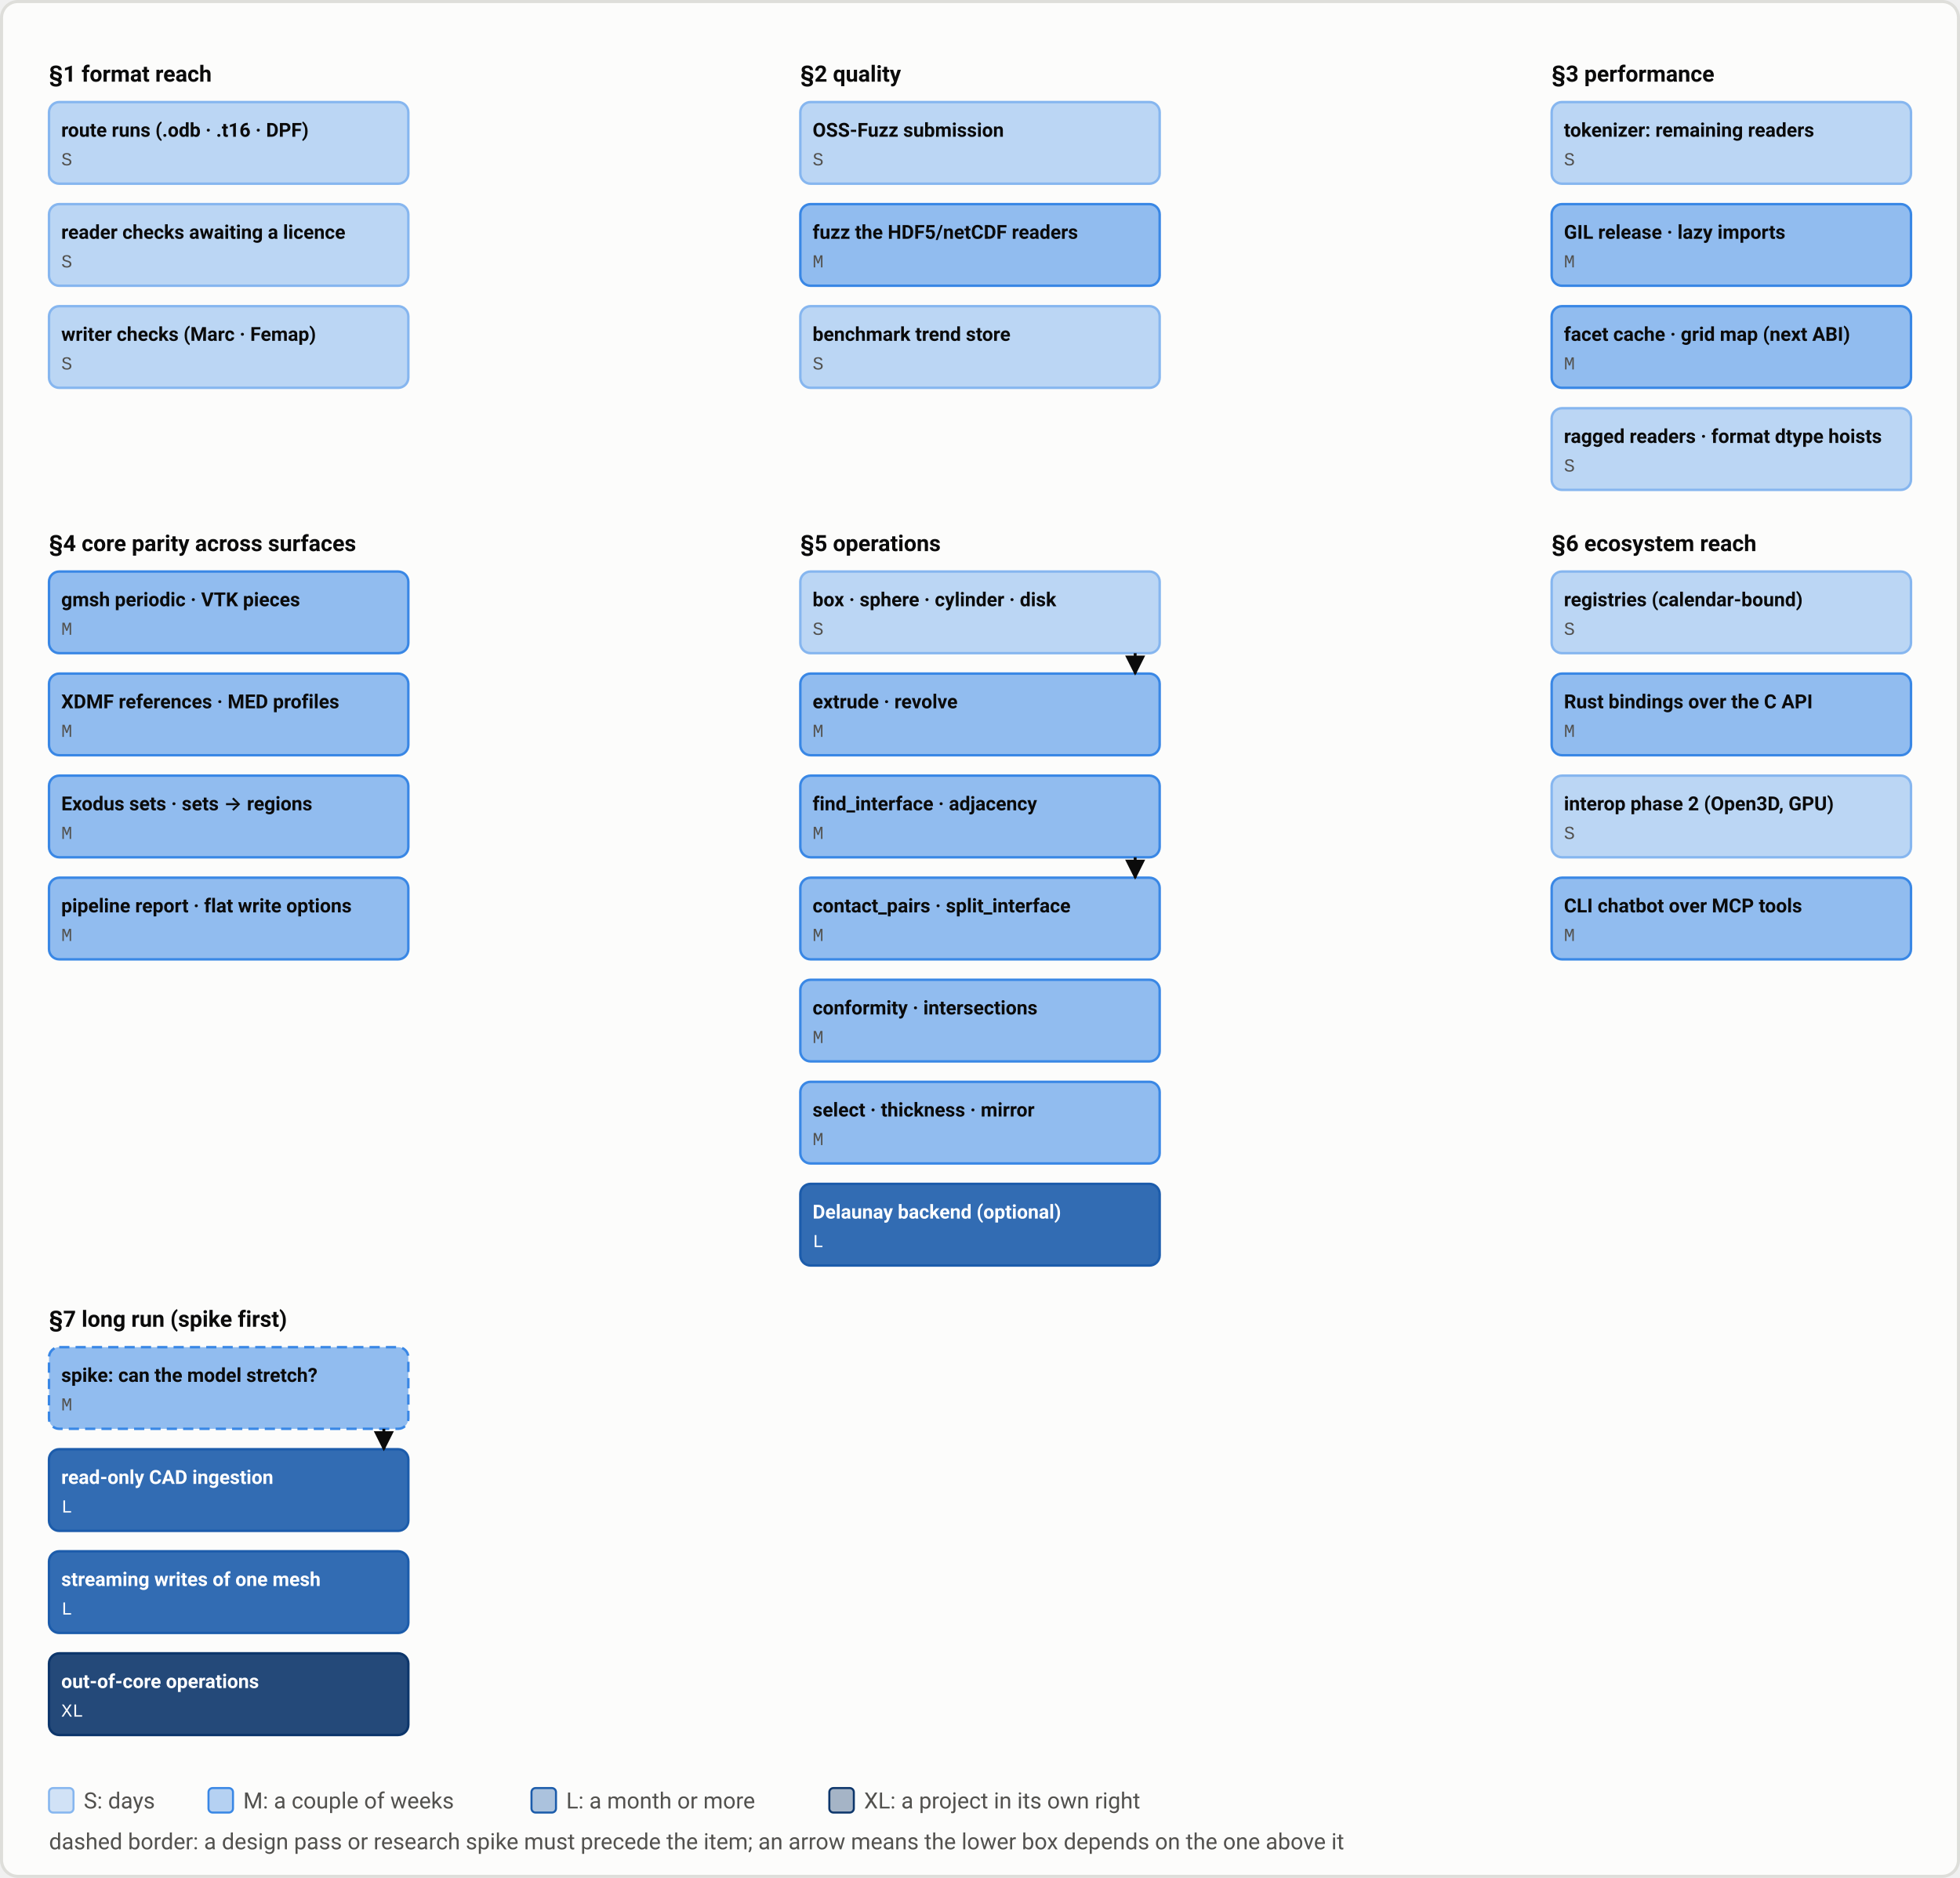
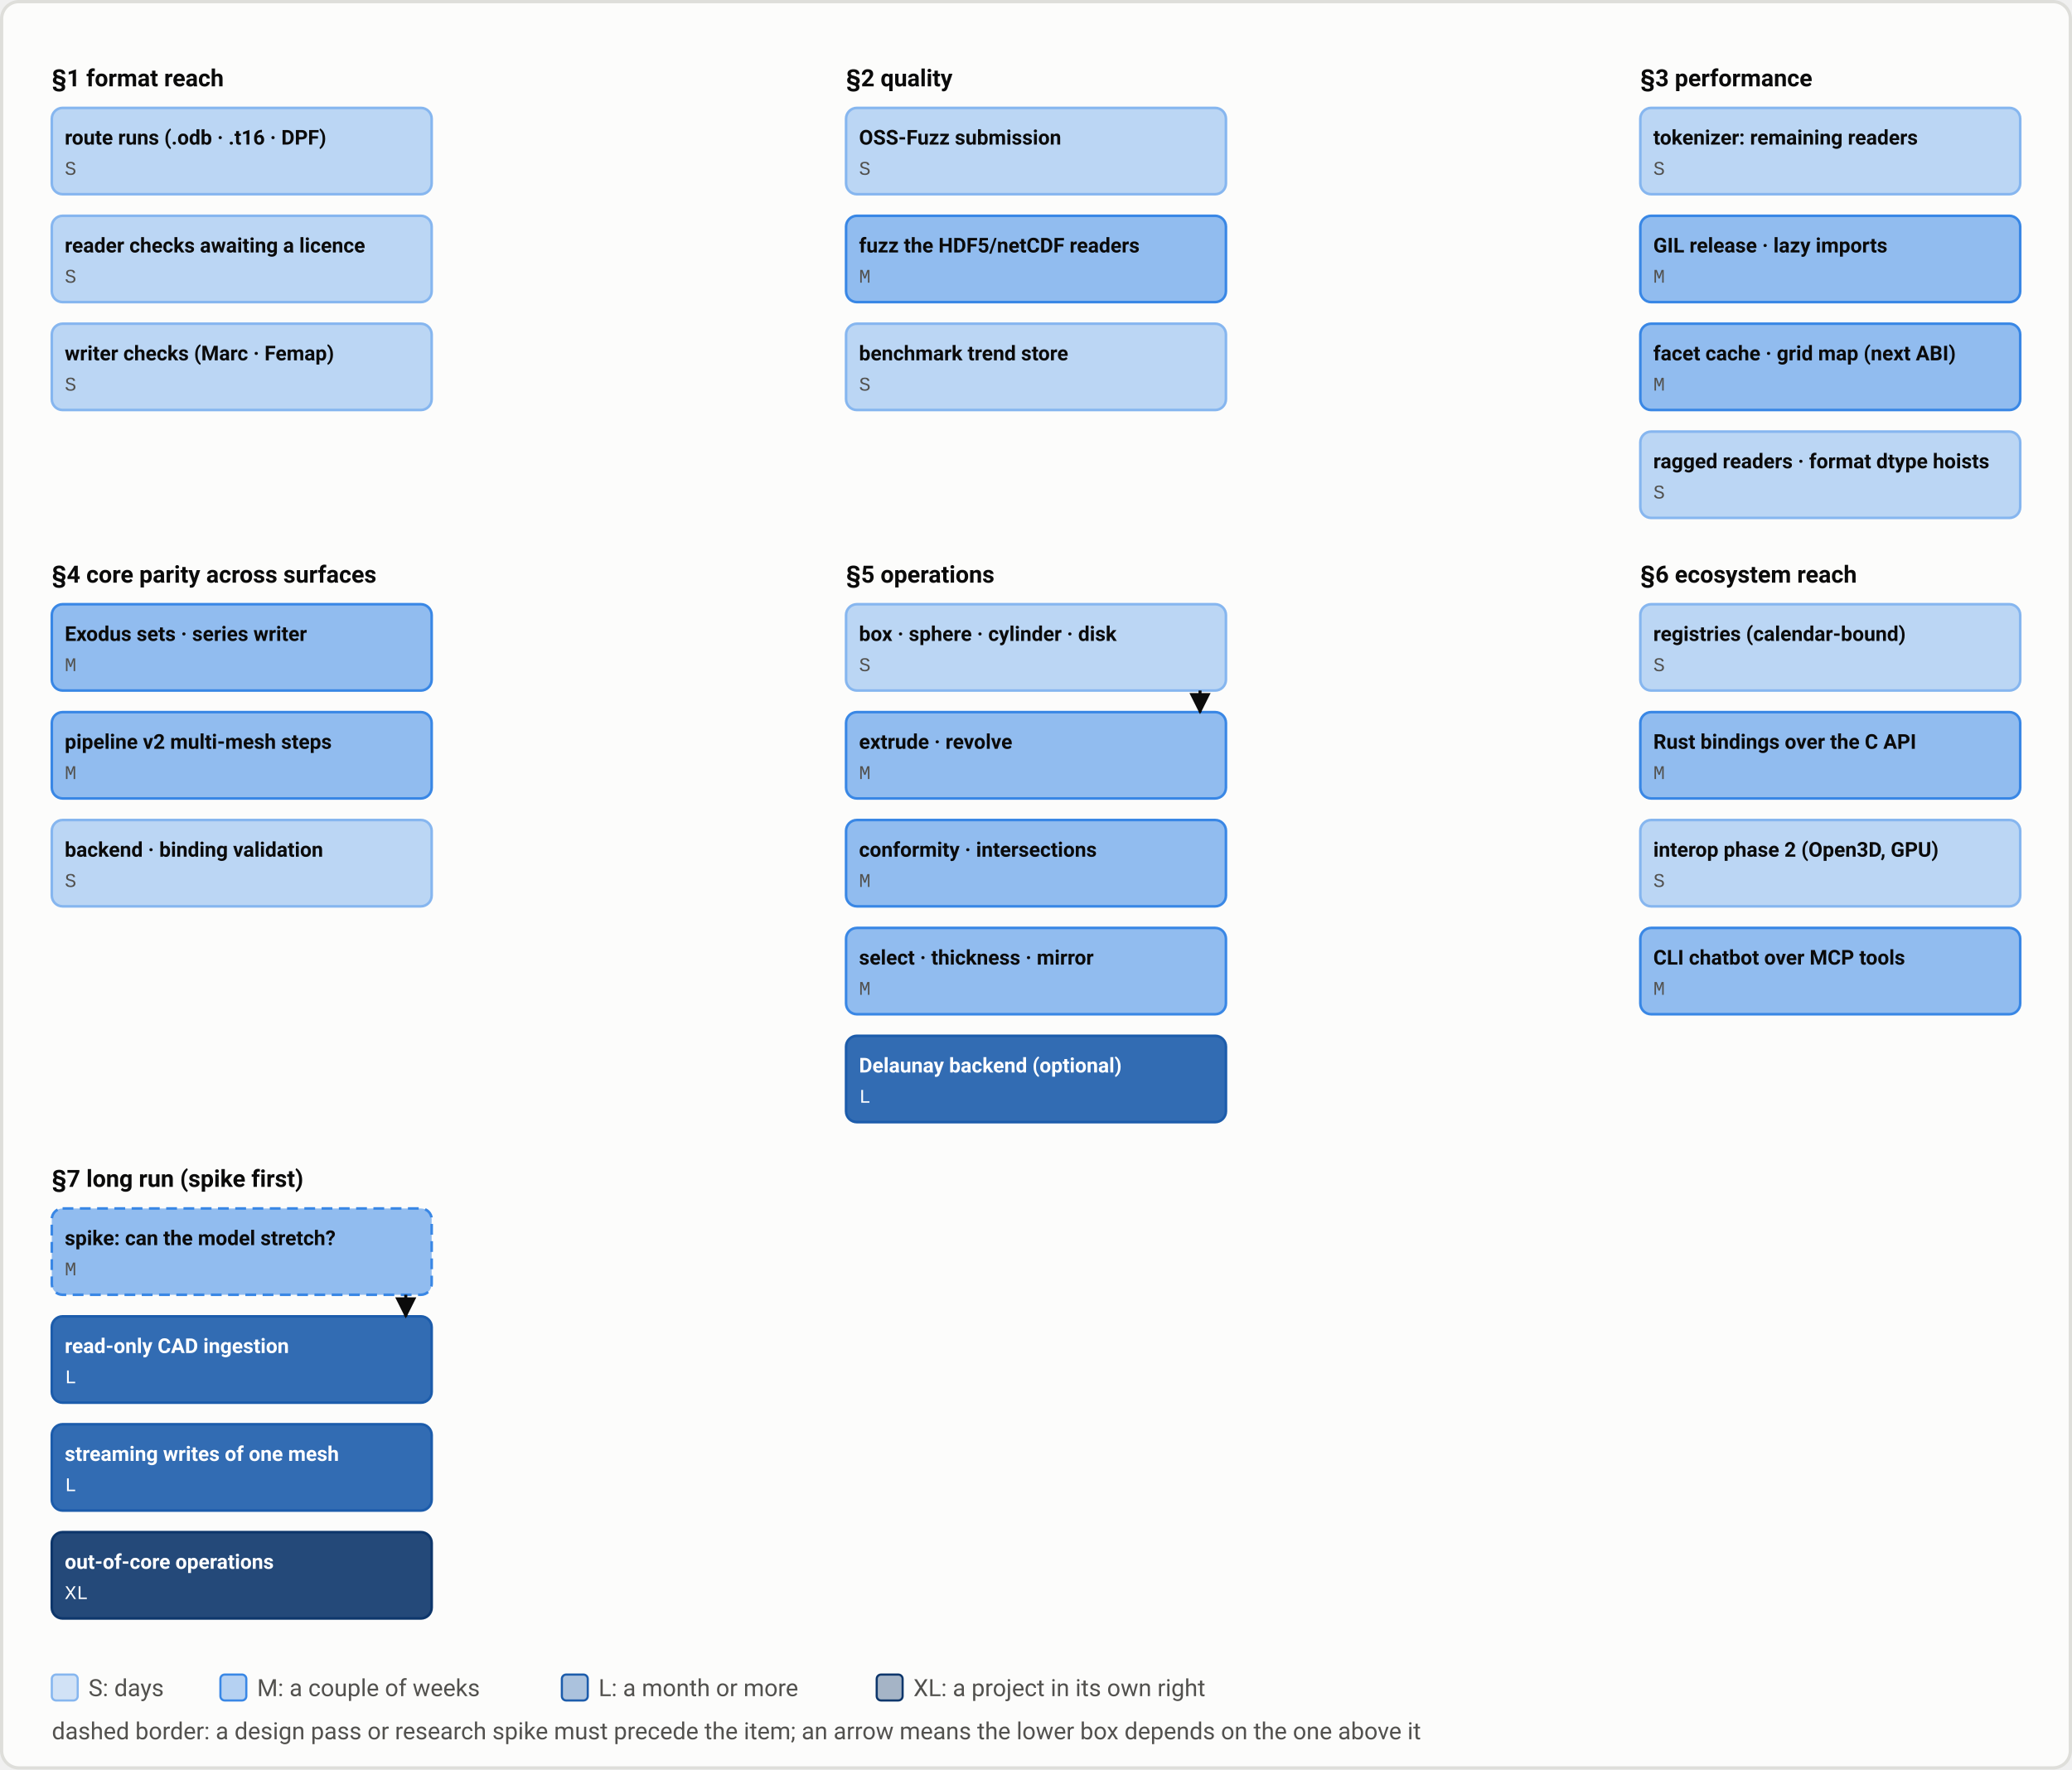
- <svg xmlns="http://www.w3.org/2000/svg" viewBox="0 0 960 920" width="960" height="920" font-family="system-ui, -apple-system, 'Segoe UI', Roboto, sans-serif" role="img" aria-label="The roadmap at a glance: open items by section, in recommended order, shaded by effort">
+ <svg xmlns="http://www.w3.org/2000/svg" viewBox="0 0 960 820" width="960" height="820" font-family="system-ui, -apple-system, 'Segoe UI', Roboto, sans-serif" role="img" aria-label="The roadmap at a glance: open items by section, in recommended order, shaded by effort">
  <defs>
    <marker id="arrow-0b0b0b" viewBox="0 0 10 10" refX="9" refY="5" markerWidth="7" markerHeight="7" orient="auto-start-reverse">
      <path d="M 0 0 L 10 5 L 0 10 z" fill="#0b0b0b" />
    </marker>
  </defs>
-   <rect x="0.75" y="0.75" width="958.5" height="918.5" rx="8" fill="#fcfcfb" stroke="#dededa" stroke-width="1.5" />
+   <rect x="0.75" y="0.75" width="958.5" height="818.5" rx="8" fill="#fcfcfb" stroke="#dededa" stroke-width="1.5" />
  <text x="24" y="40" font-family="system-ui, -apple-system, 'Segoe UI', Roboto, sans-serif" font-size="11" font-weight="700" fill="#0b0b0b">§1 format reach</text>
  <rect x="24" y="50" width="176" height="40" rx="5" fill="#86b6ef" fill-opacity="0.55" stroke="#86b6ef" stroke-width="1.2" />
  <text x="30" y="67" font-family="system-ui, -apple-system, 'Segoe UI', Roboto, sans-serif" font-size="9.5" font-weight="600" fill="#0b0b0b">route runs (.odb · .t16 · DPF)</text>
  <text x="30" y="81" font-family="ui-monospace, SFMono-Regular, Menlo, Consolas, 'Liberation Mono', monospace" font-size="9" fill="#52514e">S</text>
  <rect x="24" y="100" width="176" height="40" rx="5" fill="#86b6ef" fill-opacity="0.55" stroke="#86b6ef" stroke-width="1.2" />
  <text x="30" y="117" font-family="system-ui, -apple-system, 'Segoe UI', Roboto, sans-serif" font-size="9.5" font-weight="600" fill="#0b0b0b">reader checks awaiting a licence</text>
  <text x="30" y="131" font-family="ui-monospace, SFMono-Regular, Menlo, Consolas, 'Liberation Mono', monospace" font-size="9" fill="#52514e">S</text>
  <rect x="24" y="150" width="176" height="40" rx="5" fill="#86b6ef" fill-opacity="0.55" stroke="#86b6ef" stroke-width="1.2" />
  <text x="30" y="167" font-family="system-ui, -apple-system, 'Segoe UI', Roboto, sans-serif" font-size="9.5" font-weight="600" fill="#0b0b0b">writer checks (Marc · Femap)</text>
  <text x="30" y="181" font-family="ui-monospace, SFMono-Regular, Menlo, Consolas, 'Liberation Mono', monospace" font-size="9" fill="#52514e">S</text>
  <text x="392" y="40" font-family="system-ui, -apple-system, 'Segoe UI', Roboto, sans-serif" font-size="11" font-weight="700" fill="#0b0b0b">§2 quality</text>
  <rect x="392" y="50" width="176" height="40" rx="5" fill="#86b6ef" fill-opacity="0.55" stroke="#86b6ef" stroke-width="1.2" />
  <text x="398" y="67" font-family="system-ui, -apple-system, 'Segoe UI', Roboto, sans-serif" font-size="9.5" font-weight="600" fill="#0b0b0b">OSS-Fuzz submission</text>
  <text x="398" y="81" font-family="ui-monospace, SFMono-Regular, Menlo, Consolas, 'Liberation Mono', monospace" font-size="9" fill="#52514e">S</text>
  <rect x="392" y="100" width="176" height="40" rx="5" fill="#3987e5" fill-opacity="0.55" stroke="#3987e5" stroke-width="1.2" />
  <text x="398" y="117" font-family="system-ui, -apple-system, 'Segoe UI', Roboto, sans-serif" font-size="9.5" font-weight="600" fill="#0b0b0b">fuzz the HDF5/netCDF readers</text>
  <text x="398" y="131" font-family="ui-monospace, SFMono-Regular, Menlo, Consolas, 'Liberation Mono', monospace" font-size="9" fill="#52514e">M</text>
  <rect x="392" y="150" width="176" height="40" rx="5" fill="#86b6ef" fill-opacity="0.55" stroke="#86b6ef" stroke-width="1.2" />
  <text x="398" y="167" font-family="system-ui, -apple-system, 'Segoe UI', Roboto, sans-serif" font-size="9.5" font-weight="600" fill="#0b0b0b">benchmark trend store</text>
  <text x="398" y="181" font-family="ui-monospace, SFMono-Regular, Menlo, Consolas, 'Liberation Mono', monospace" font-size="9" fill="#52514e">S</text>
  <text x="760" y="40" font-family="system-ui, -apple-system, 'Segoe UI', Roboto, sans-serif" font-size="11" font-weight="700" fill="#0b0b0b">§3 performance</text>
  <rect x="760" y="50" width="176" height="40" rx="5" fill="#86b6ef" fill-opacity="0.55" stroke="#86b6ef" stroke-width="1.2" />
  <text x="766" y="67" font-family="system-ui, -apple-system, 'Segoe UI', Roboto, sans-serif" font-size="9.5" font-weight="600" fill="#0b0b0b">tokenizer: remaining readers</text>
  <text x="766" y="81" font-family="ui-monospace, SFMono-Regular, Menlo, Consolas, 'Liberation Mono', monospace" font-size="9" fill="#52514e">S</text>
  <rect x="760" y="100" width="176" height="40" rx="5" fill="#3987e5" fill-opacity="0.55" stroke="#3987e5" stroke-width="1.2" />
  <text x="766" y="117" font-family="system-ui, -apple-system, 'Segoe UI', Roboto, sans-serif" font-size="9.5" font-weight="600" fill="#0b0b0b">GIL release · lazy imports</text>
  <text x="766" y="131" font-family="ui-monospace, SFMono-Regular, Menlo, Consolas, 'Liberation Mono', monospace" font-size="9" fill="#52514e">M</text>
  <rect x="760" y="150" width="176" height="40" rx="5" fill="#3987e5" fill-opacity="0.55" stroke="#3987e5" stroke-width="1.2" />
  <text x="766" y="167" font-family="system-ui, -apple-system, 'Segoe UI', Roboto, sans-serif" font-size="9.5" font-weight="600" fill="#0b0b0b">facet cache · grid map (next ABI)</text>
  <text x="766" y="181" font-family="ui-monospace, SFMono-Regular, Menlo, Consolas, 'Liberation Mono', monospace" font-size="9" fill="#52514e">M</text>
  <rect x="760" y="200" width="176" height="40" rx="5" fill="#86b6ef" fill-opacity="0.55" stroke="#86b6ef" stroke-width="1.2" />
  <text x="766" y="217" font-family="system-ui, -apple-system, 'Segoe UI', Roboto, sans-serif" font-size="9.5" font-weight="600" fill="#0b0b0b">ragged readers · format dtype hoists</text>
  <text x="766" y="231" font-family="ui-monospace, SFMono-Regular, Menlo, Consolas, 'Liberation Mono', monospace" font-size="9" fill="#52514e">S</text>
  <text x="24" y="270" font-family="system-ui, -apple-system, 'Segoe UI', Roboto, sans-serif" font-size="11" font-weight="700" fill="#0b0b0b">§4 core parity across surfaces</text>
  <rect x="24" y="280" width="176" height="40" rx="5" fill="#3987e5" fill-opacity="0.55" stroke="#3987e5" stroke-width="1.2" />
-   <text x="30" y="297" font-family="system-ui, -apple-system, 'Segoe UI', Roboto, sans-serif" font-size="9.5" font-weight="600" fill="#0b0b0b">gmsh periodic · VTK pieces</text>
+   <text x="30" y="297" font-family="system-ui, -apple-system, 'Segoe UI', Roboto, sans-serif" font-size="9.5" font-weight="600" fill="#0b0b0b">Exodus sets · series writer</text>
  <text x="30" y="311" font-family="ui-monospace, SFMono-Regular, Menlo, Consolas, 'Liberation Mono', monospace" font-size="9" fill="#52514e">M</text>
  <rect x="24" y="330" width="176" height="40" rx="5" fill="#3987e5" fill-opacity="0.55" stroke="#3987e5" stroke-width="1.2" />
-   <text x="30" y="347" font-family="system-ui, -apple-system, 'Segoe UI', Roboto, sans-serif" font-size="9.5" font-weight="600" fill="#0b0b0b">XDMF references · MED profiles</text>
+   <text x="30" y="347" font-family="system-ui, -apple-system, 'Segoe UI', Roboto, sans-serif" font-size="9.5" font-weight="600" fill="#0b0b0b">pipeline v2 multi-mesh steps</text>
  <text x="30" y="361" font-family="ui-monospace, SFMono-Regular, Menlo, Consolas, 'Liberation Mono', monospace" font-size="9" fill="#52514e">M</text>
-   <rect x="24" y="380" width="176" height="40" rx="5" fill="#3987e5" fill-opacity="0.55" stroke="#3987e5" stroke-width="1.2" />
-   <text x="30" y="397" font-family="system-ui, -apple-system, 'Segoe UI', Roboto, sans-serif" font-size="9.5" font-weight="600" fill="#0b0b0b">Exodus sets · sets → regions</text>
-   <text x="30" y="411" font-family="ui-monospace, SFMono-Regular, Menlo, Consolas, 'Liberation Mono', monospace" font-size="9" fill="#52514e">M</text>
-   <rect x="24" y="430" width="176" height="40" rx="5" fill="#3987e5" fill-opacity="0.55" stroke="#3987e5" stroke-width="1.2" />
-   <text x="30" y="447" font-family="system-ui, -apple-system, 'Segoe UI', Roboto, sans-serif" font-size="9.5" font-weight="600" fill="#0b0b0b">pipeline report · flat write options</text>
-   <text x="30" y="461" font-family="ui-monospace, SFMono-Regular, Menlo, Consolas, 'Liberation Mono', monospace" font-size="9" fill="#52514e">M</text>
+   <rect x="24" y="380" width="176" height="40" rx="5" fill="#86b6ef" fill-opacity="0.55" stroke="#86b6ef" stroke-width="1.2" />
+   <text x="30" y="397" font-family="system-ui, -apple-system, 'Segoe UI', Roboto, sans-serif" font-size="9.5" font-weight="600" fill="#0b0b0b">backend · binding validation</text>
+   <text x="30" y="411" font-family="ui-monospace, SFMono-Regular, Menlo, Consolas, 'Liberation Mono', monospace" font-size="9" fill="#52514e">S</text>
  <text x="392" y="270" font-family="system-ui, -apple-system, 'Segoe UI', Roboto, sans-serif" font-size="11" font-weight="700" fill="#0b0b0b">§5 operations</text>
  <rect x="392" y="280" width="176" height="40" rx="5" fill="#86b6ef" fill-opacity="0.55" stroke="#86b6ef" stroke-width="1.2" />
  <text x="398" y="297" font-family="system-ui, -apple-system, 'Segoe UI', Roboto, sans-serif" font-size="9.5" font-weight="600" fill="#0b0b0b">box · sphere · cylinder · disk</text>
  <text x="398" y="311" font-family="ui-monospace, SFMono-Regular, Menlo, Consolas, 'Liberation Mono', monospace" font-size="9" fill="#52514e">S</text>
  <rect x="392" y="330" width="176" height="40" rx="5" fill="#3987e5" fill-opacity="0.55" stroke="#3987e5" stroke-width="1.2" />
  <text x="398" y="347" font-family="system-ui, -apple-system, 'Segoe UI', Roboto, sans-serif" font-size="9.5" font-weight="600" fill="#0b0b0b">extrude · revolve</text>
  <text x="398" y="361" font-family="ui-monospace, SFMono-Regular, Menlo, Consolas, 'Liberation Mono', monospace" font-size="9" fill="#52514e">M</text>
  <rect x="392" y="380" width="176" height="40" rx="5" fill="#3987e5" fill-opacity="0.55" stroke="#3987e5" stroke-width="1.2" />
-   <text x="398" y="397" font-family="system-ui, -apple-system, 'Segoe UI', Roboto, sans-serif" font-size="9.5" font-weight="600" fill="#0b0b0b">find_interface · adjacency</text>
+   <text x="398" y="397" font-family="system-ui, -apple-system, 'Segoe UI', Roboto, sans-serif" font-size="9.5" font-weight="600" fill="#0b0b0b">conformity · intersections</text>
  <text x="398" y="411" font-family="ui-monospace, SFMono-Regular, Menlo, Consolas, 'Liberation Mono', monospace" font-size="9" fill="#52514e">M</text>
  <rect x="392" y="430" width="176" height="40" rx="5" fill="#3987e5" fill-opacity="0.55" stroke="#3987e5" stroke-width="1.2" />
-   <text x="398" y="447" font-family="system-ui, -apple-system, 'Segoe UI', Roboto, sans-serif" font-size="9.5" font-weight="600" fill="#0b0b0b">contact_pairs · split_interface</text>
+   <text x="398" y="447" font-family="system-ui, -apple-system, 'Segoe UI', Roboto, sans-serif" font-size="9.5" font-weight="600" fill="#0b0b0b">select · thickness · mirror</text>
  <text x="398" y="461" font-family="ui-monospace, SFMono-Regular, Menlo, Consolas, 'Liberation Mono', monospace" font-size="9" fill="#52514e">M</text>
-   <rect x="392" y="480" width="176" height="40" rx="5" fill="#3987e5" fill-opacity="0.55" stroke="#3987e5" stroke-width="1.2" />
-   <text x="398" y="497" font-family="system-ui, -apple-system, 'Segoe UI', Roboto, sans-serif" font-size="9.5" font-weight="600" fill="#0b0b0b">conformity · intersections</text>
-   <text x="398" y="511" font-family="ui-monospace, SFMono-Regular, Menlo, Consolas, 'Liberation Mono', monospace" font-size="9" fill="#52514e">M</text>
-   <rect x="392" y="530" width="176" height="40" rx="5" fill="#3987e5" fill-opacity="0.55" stroke="#3987e5" stroke-width="1.2" />
-   <text x="398" y="547" font-family="system-ui, -apple-system, 'Segoe UI', Roboto, sans-serif" font-size="9.5" font-weight="600" fill="#0b0b0b">select · thickness · mirror</text>
-   <text x="398" y="561" font-family="ui-monospace, SFMono-Regular, Menlo, Consolas, 'Liberation Mono', monospace" font-size="9" fill="#52514e">M</text>
-   <rect x="392" y="580" width="176" height="40" rx="5" fill="#1c5cab" fill-opacity="0.9" stroke="#1c5cab" stroke-width="1.2" />
-   <text x="398" y="597" font-family="system-ui, -apple-system, 'Segoe UI', Roboto, sans-serif" font-size="9.5" font-weight="600" fill="#ffffff">Delaunay backend (optional)</text>
-   <text x="398" y="611" font-family="ui-monospace, SFMono-Regular, Menlo, Consolas, 'Liberation Mono', monospace" font-size="9" fill="#ffffff">L</text>
+   <rect x="392" y="480" width="176" height="40" rx="5" fill="#1c5cab" fill-opacity="0.9" stroke="#1c5cab" stroke-width="1.2" />
+   <text x="398" y="497" font-family="system-ui, -apple-system, 'Segoe UI', Roboto, sans-serif" font-size="9.5" font-weight="600" fill="#ffffff">Delaunay backend (optional)</text>
+   <text x="398" y="511" font-family="ui-monospace, SFMono-Regular, Menlo, Consolas, 'Liberation Mono', monospace" font-size="9" fill="#ffffff">L</text>
  <line x1="556" y1="320" x2="556" y2="330" stroke="#0b0b0b" stroke-width="1.4" marker-end="url(#arrow-0b0b0b)" />
-   <line x1="556" y1="420" x2="556" y2="430" stroke="#0b0b0b" stroke-width="1.4" marker-end="url(#arrow-0b0b0b)" />
  <text x="760" y="270" font-family="system-ui, -apple-system, 'Segoe UI', Roboto, sans-serif" font-size="11" font-weight="700" fill="#0b0b0b">§6 ecosystem reach</text>
  <rect x="760" y="280" width="176" height="40" rx="5" fill="#86b6ef" fill-opacity="0.55" stroke="#86b6ef" stroke-width="1.2" />
  <text x="766" y="297" font-family="system-ui, -apple-system, 'Segoe UI', Roboto, sans-serif" font-size="9.5" font-weight="600" fill="#0b0b0b">registries (calendar-bound)</text>
  <text x="766" y="311" font-family="ui-monospace, SFMono-Regular, Menlo, Consolas, 'Liberation Mono', monospace" font-size="9" fill="#52514e">S</text>
  <rect x="760" y="330" width="176" height="40" rx="5" fill="#3987e5" fill-opacity="0.55" stroke="#3987e5" stroke-width="1.2" />
  <text x="766" y="347" font-family="system-ui, -apple-system, 'Segoe UI', Roboto, sans-serif" font-size="9.5" font-weight="600" fill="#0b0b0b">Rust bindings over the C API</text>
  <text x="766" y="361" font-family="ui-monospace, SFMono-Regular, Menlo, Consolas, 'Liberation Mono', monospace" font-size="9" fill="#52514e">M</text>
  <rect x="760" y="380" width="176" height="40" rx="5" fill="#86b6ef" fill-opacity="0.55" stroke="#86b6ef" stroke-width="1.2" />
  <text x="766" y="397" font-family="system-ui, -apple-system, 'Segoe UI', Roboto, sans-serif" font-size="9.5" font-weight="600" fill="#0b0b0b">interop phase 2 (Open3D, GPU)</text>
  <text x="766" y="411" font-family="ui-monospace, SFMono-Regular, Menlo, Consolas, 'Liberation Mono', monospace" font-size="9" fill="#52514e">S</text>
  <rect x="760" y="430" width="176" height="40" rx="5" fill="#3987e5" fill-opacity="0.55" stroke="#3987e5" stroke-width="1.2" />
  <text x="766" y="447" font-family="system-ui, -apple-system, 'Segoe UI', Roboto, sans-serif" font-size="9.5" font-weight="600" fill="#0b0b0b">CLI chatbot over MCP tools</text>
  <text x="766" y="461" font-family="ui-monospace, SFMono-Regular, Menlo, Consolas, 'Liberation Mono', monospace" font-size="9" fill="#52514e">M</text>
-   <text x="24" y="650" font-family="system-ui, -apple-system, 'Segoe UI', Roboto, sans-serif" font-size="11" font-weight="700" fill="#0b0b0b">§7 long run (spike first)</text>
-   <rect x="24" y="660" width="176" height="40" rx="5" fill="#3987e5" fill-opacity="0.55" stroke="#3987e5" stroke-width="1.2" stroke-dasharray="5 3" />
-   <text x="30" y="677" font-family="system-ui, -apple-system, 'Segoe UI', Roboto, sans-serif" font-size="9.5" font-weight="600" fill="#0b0b0b">spike: can the model stretch?</text>
-   <text x="30" y="691" font-family="ui-monospace, SFMono-Regular, Menlo, Consolas, 'Liberation Mono', monospace" font-size="9" fill="#52514e">M</text>
-   <rect x="24" y="710" width="176" height="40" rx="5" fill="#1c5cab" fill-opacity="0.9" stroke="#1c5cab" stroke-width="1.2" />
-   <text x="30" y="727" font-family="system-ui, -apple-system, 'Segoe UI', Roboto, sans-serif" font-size="9.5" font-weight="600" fill="#ffffff">read-only CAD ingestion</text>
-   <text x="30" y="741" font-family="ui-monospace, SFMono-Regular, Menlo, Consolas, 'Liberation Mono', monospace" font-size="9" fill="#ffffff">L</text>
-   <rect x="24" y="760" width="176" height="40" rx="5" fill="#1c5cab" fill-opacity="0.9" stroke="#1c5cab" stroke-width="1.2" />
-   <text x="30" y="777" font-family="system-ui, -apple-system, 'Segoe UI', Roboto, sans-serif" font-size="9.5" font-weight="600" fill="#ffffff">streaming writes of one mesh</text>
-   <text x="30" y="791" font-family="ui-monospace, SFMono-Regular, Menlo, Consolas, 'Liberation Mono', monospace" font-size="9" fill="#ffffff">L</text>
-   <rect x="24" y="810" width="176" height="40" rx="5" fill="#0d366b" fill-opacity="0.9" stroke="#0d366b" stroke-width="1.2" />
-   <text x="30" y="827" font-family="system-ui, -apple-system, 'Segoe UI', Roboto, sans-serif" font-size="9.5" font-weight="600" fill="#ffffff">out-of-core operations</text>
-   <text x="30" y="841" font-family="ui-monospace, SFMono-Regular, Menlo, Consolas, 'Liberation Mono', monospace" font-size="9" fill="#ffffff">XL</text>
-   <line x1="188" y1="700" x2="188" y2="710" stroke="#0b0b0b" stroke-width="1.4" marker-end="url(#arrow-0b0b0b)" />
-   <rect x="24" y="876" width="12" height="12" rx="2" fill="#86b6ef" fill-opacity="0.36" stroke="#86b6ef" stroke-width="1" />
-   <text x="41" y="886" font-family="system-ui, -apple-system, 'Segoe UI', Roboto, sans-serif" font-size="11" fill="#52514e">S: days</text>
-   <rect x="102.12" y="876" width="12" height="12" rx="2" fill="#3987e5" fill-opacity="0.36" stroke="#3987e5" stroke-width="1" />
-   <text x="119.12" y="886" font-family="system-ui, -apple-system, 'Segoe UI', Roboto, sans-serif" font-size="11" fill="#52514e">M: a couple of weeks</text>
-   <rect x="260.32" y="876" width="12" height="12" rx="2" fill="#1c5cab" fill-opacity="0.36" stroke="#1c5cab" stroke-width="1" />
-   <text x="277.32" y="886" font-family="system-ui, -apple-system, 'Segoe UI', Roboto, sans-serif" font-size="11" fill="#52514e">L: a month or more</text>
-   <rect x="406.2" y="876" width="12" height="12" rx="2" fill="#0d366b" fill-opacity="0.36" stroke="#0d366b" stroke-width="1" />
-   <text x="423.2" y="886" font-family="system-ui, -apple-system, 'Segoe UI', Roboto, sans-serif" font-size="11" fill="#52514e">XL: a project in its own right</text>
-   <text x="24" y="906" font-family="system-ui, -apple-system, 'Segoe UI', Roboto, sans-serif" font-size="11" fill="#52514e">dashed border: a design pass or research spike must precede the item; an arrow means the lower box depends on the one above it</text>
+   <text x="24" y="550" font-family="system-ui, -apple-system, 'Segoe UI', Roboto, sans-serif" font-size="11" font-weight="700" fill="#0b0b0b">§7 long run (spike first)</text>
+   <rect x="24" y="560" width="176" height="40" rx="5" fill="#3987e5" fill-opacity="0.55" stroke="#3987e5" stroke-width="1.2" stroke-dasharray="5 3" />
+   <text x="30" y="577" font-family="system-ui, -apple-system, 'Segoe UI', Roboto, sans-serif" font-size="9.5" font-weight="600" fill="#0b0b0b">spike: can the model stretch?</text>
+   <text x="30" y="591" font-family="ui-monospace, SFMono-Regular, Menlo, Consolas, 'Liberation Mono', monospace" font-size="9" fill="#52514e">M</text>
+   <rect x="24" y="610" width="176" height="40" rx="5" fill="#1c5cab" fill-opacity="0.9" stroke="#1c5cab" stroke-width="1.2" />
+   <text x="30" y="627" font-family="system-ui, -apple-system, 'Segoe UI', Roboto, sans-serif" font-size="9.5" font-weight="600" fill="#ffffff">read-only CAD ingestion</text>
+   <text x="30" y="641" font-family="ui-monospace, SFMono-Regular, Menlo, Consolas, 'Liberation Mono', monospace" font-size="9" fill="#ffffff">L</text>
+   <rect x="24" y="660" width="176" height="40" rx="5" fill="#1c5cab" fill-opacity="0.9" stroke="#1c5cab" stroke-width="1.2" />
+   <text x="30" y="677" font-family="system-ui, -apple-system, 'Segoe UI', Roboto, sans-serif" font-size="9.5" font-weight="600" fill="#ffffff">streaming writes of one mesh</text>
+   <text x="30" y="691" font-family="ui-monospace, SFMono-Regular, Menlo, Consolas, 'Liberation Mono', monospace" font-size="9" fill="#ffffff">L</text>
+   <rect x="24" y="710" width="176" height="40" rx="5" fill="#0d366b" fill-opacity="0.9" stroke="#0d366b" stroke-width="1.2" />
+   <text x="30" y="727" font-family="system-ui, -apple-system, 'Segoe UI', Roboto, sans-serif" font-size="9.5" font-weight="600" fill="#ffffff">out-of-core operations</text>
+   <text x="30" y="741" font-family="ui-monospace, SFMono-Regular, Menlo, Consolas, 'Liberation Mono', monospace" font-size="9" fill="#ffffff">XL</text>
+   <line x1="188" y1="600" x2="188" y2="610" stroke="#0b0b0b" stroke-width="1.4" marker-end="url(#arrow-0b0b0b)" />
+   <rect x="24" y="776" width="12" height="12" rx="2" fill="#86b6ef" fill-opacity="0.36" stroke="#86b6ef" stroke-width="1" />
+   <text x="41" y="786" font-family="system-ui, -apple-system, 'Segoe UI', Roboto, sans-serif" font-size="11" fill="#52514e">S: days</text>
+   <rect x="102.12" y="776" width="12" height="12" rx="2" fill="#3987e5" fill-opacity="0.36" stroke="#3987e5" stroke-width="1" />
+   <text x="119.12" y="786" font-family="system-ui, -apple-system, 'Segoe UI', Roboto, sans-serif" font-size="11" fill="#52514e">M: a couple of weeks</text>
+   <rect x="260.32" y="776" width="12" height="12" rx="2" fill="#1c5cab" fill-opacity="0.36" stroke="#1c5cab" stroke-width="1" />
+   <text x="277.32" y="786" font-family="system-ui, -apple-system, 'Segoe UI', Roboto, sans-serif" font-size="11" fill="#52514e">L: a month or more</text>
+   <rect x="406.2" y="776" width="12" height="12" rx="2" fill="#0d366b" fill-opacity="0.36" stroke="#0d366b" stroke-width="1" />
+   <text x="423.2" y="786" font-family="system-ui, -apple-system, 'Segoe UI', Roboto, sans-serif" font-size="11" fill="#52514e">XL: a project in its own right</text>
+   <text x="24" y="806" font-family="system-ui, -apple-system, 'Segoe UI', Roboto, sans-serif" font-size="11" fill="#52514e">dashed border: a design pass or research spike must precede the item; an arrow means the lower box depends on the one above it</text>
</svg>
